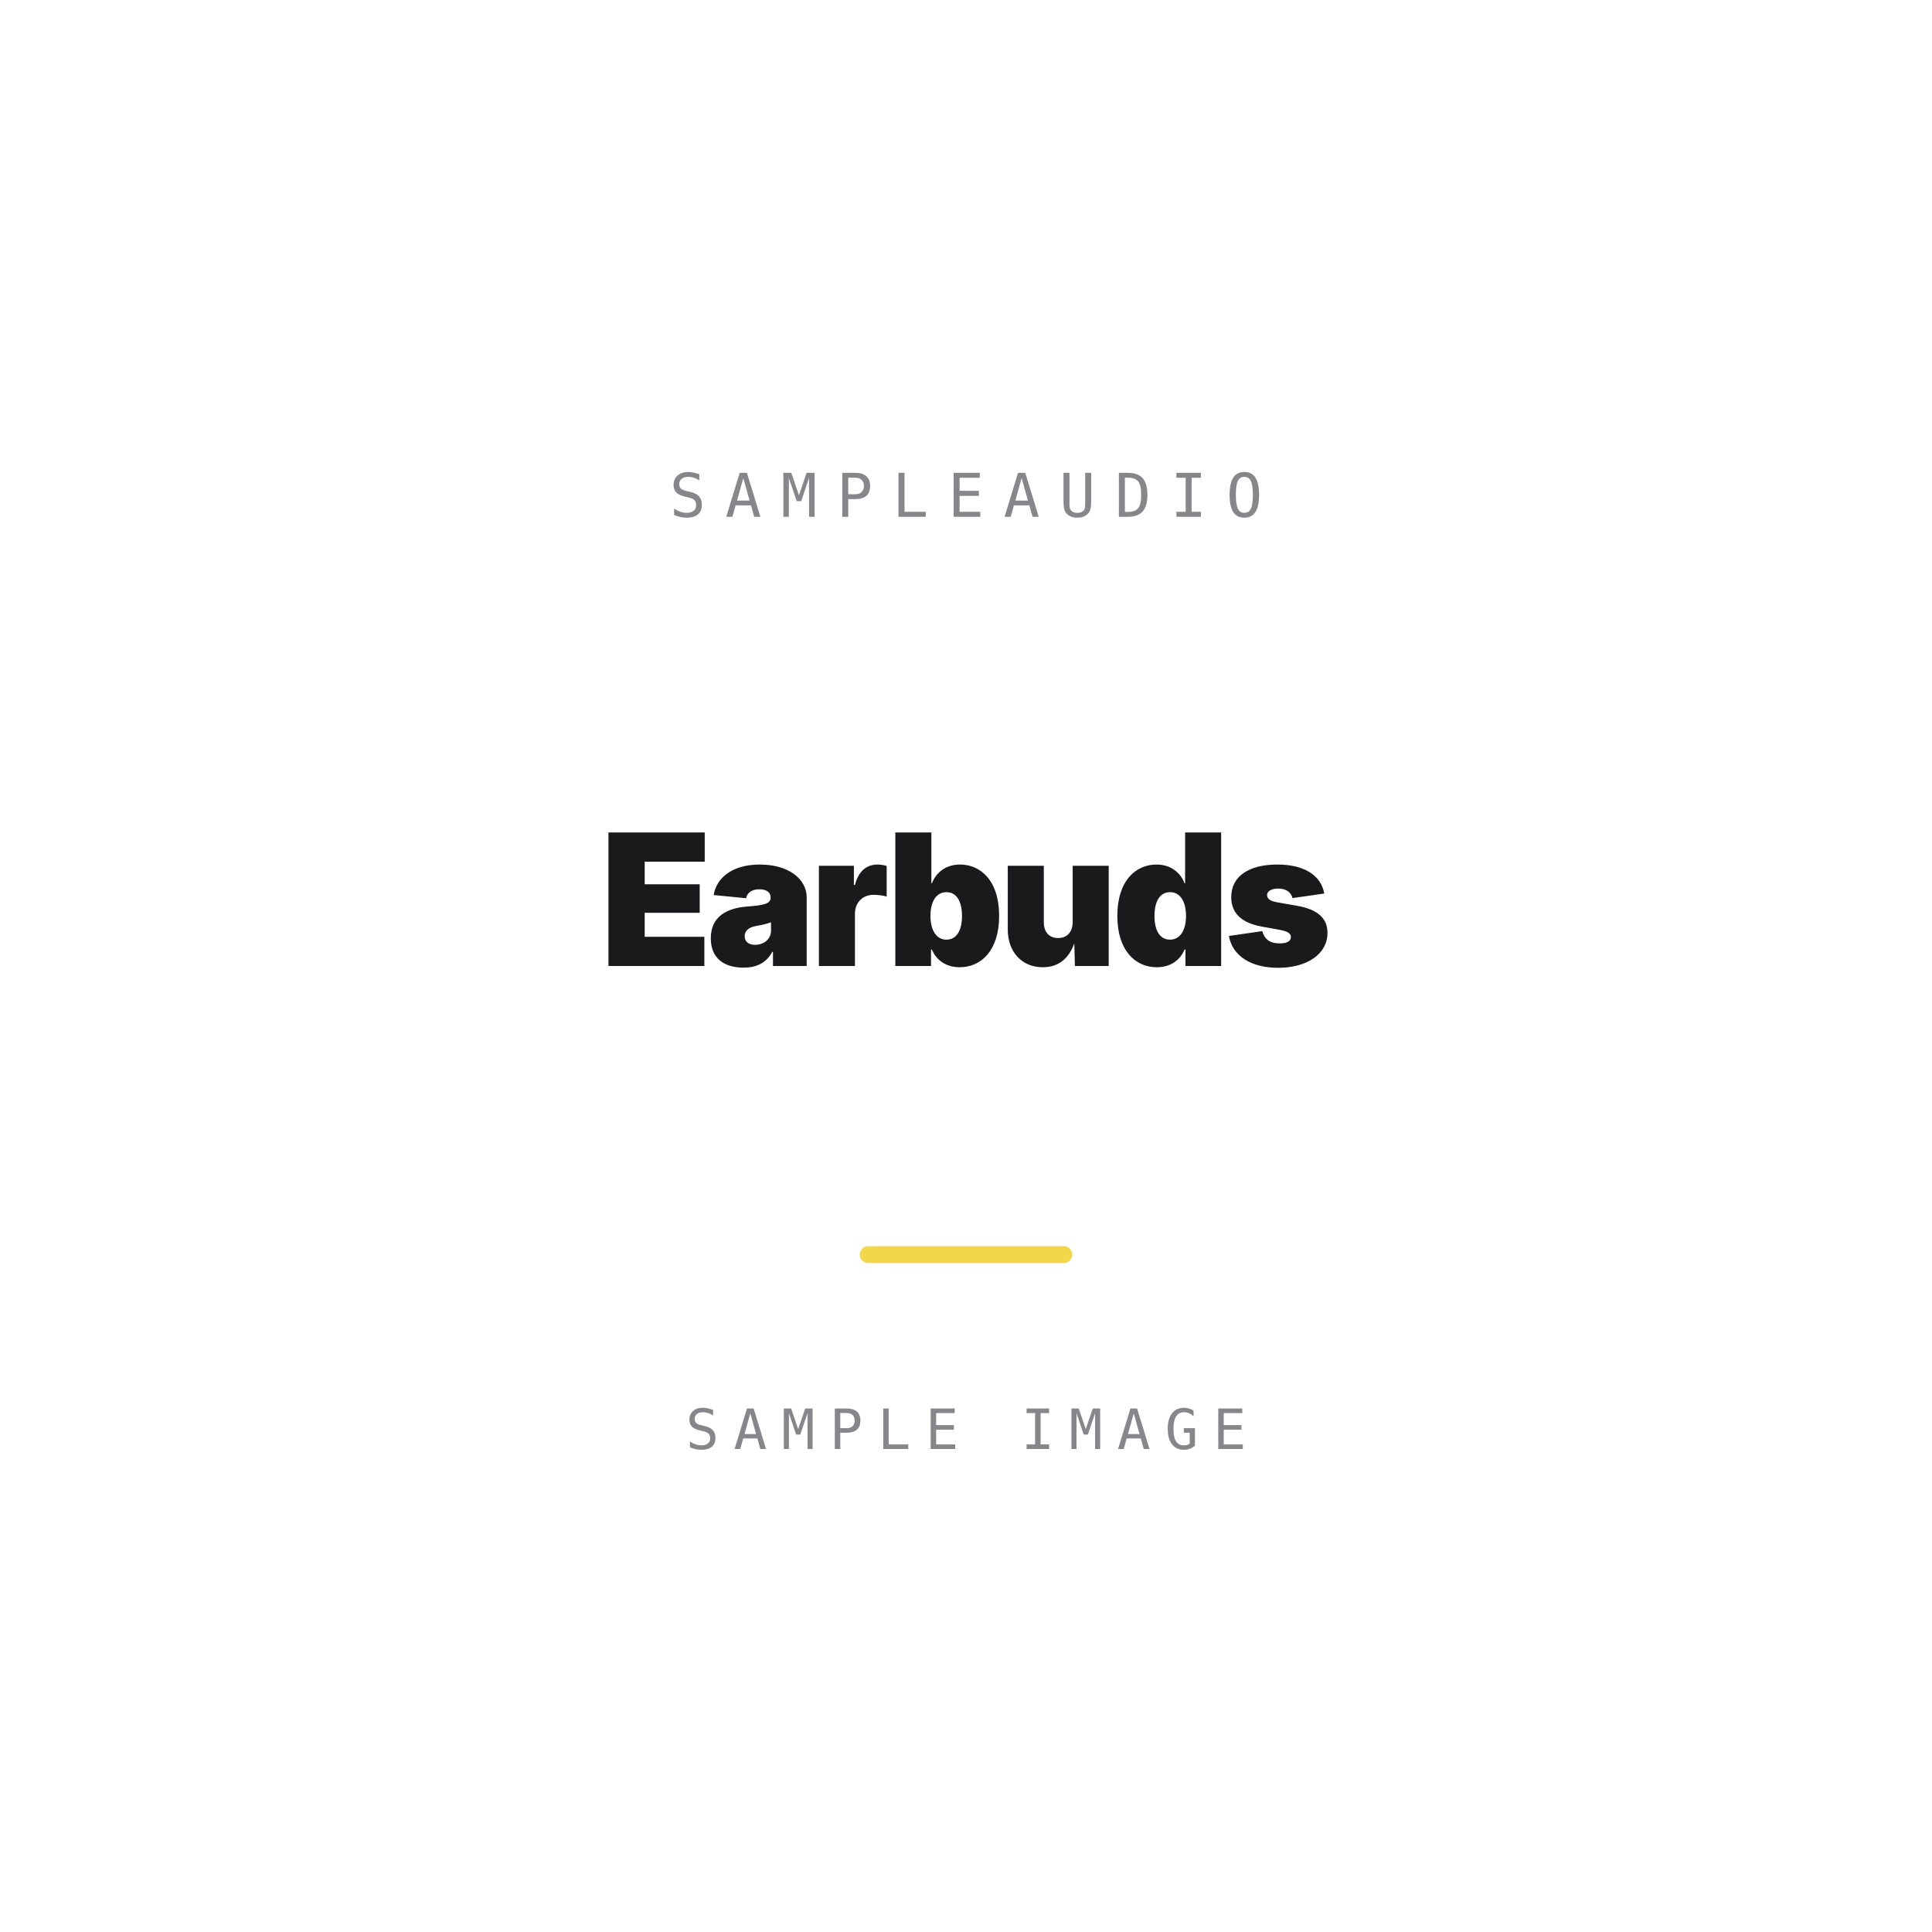
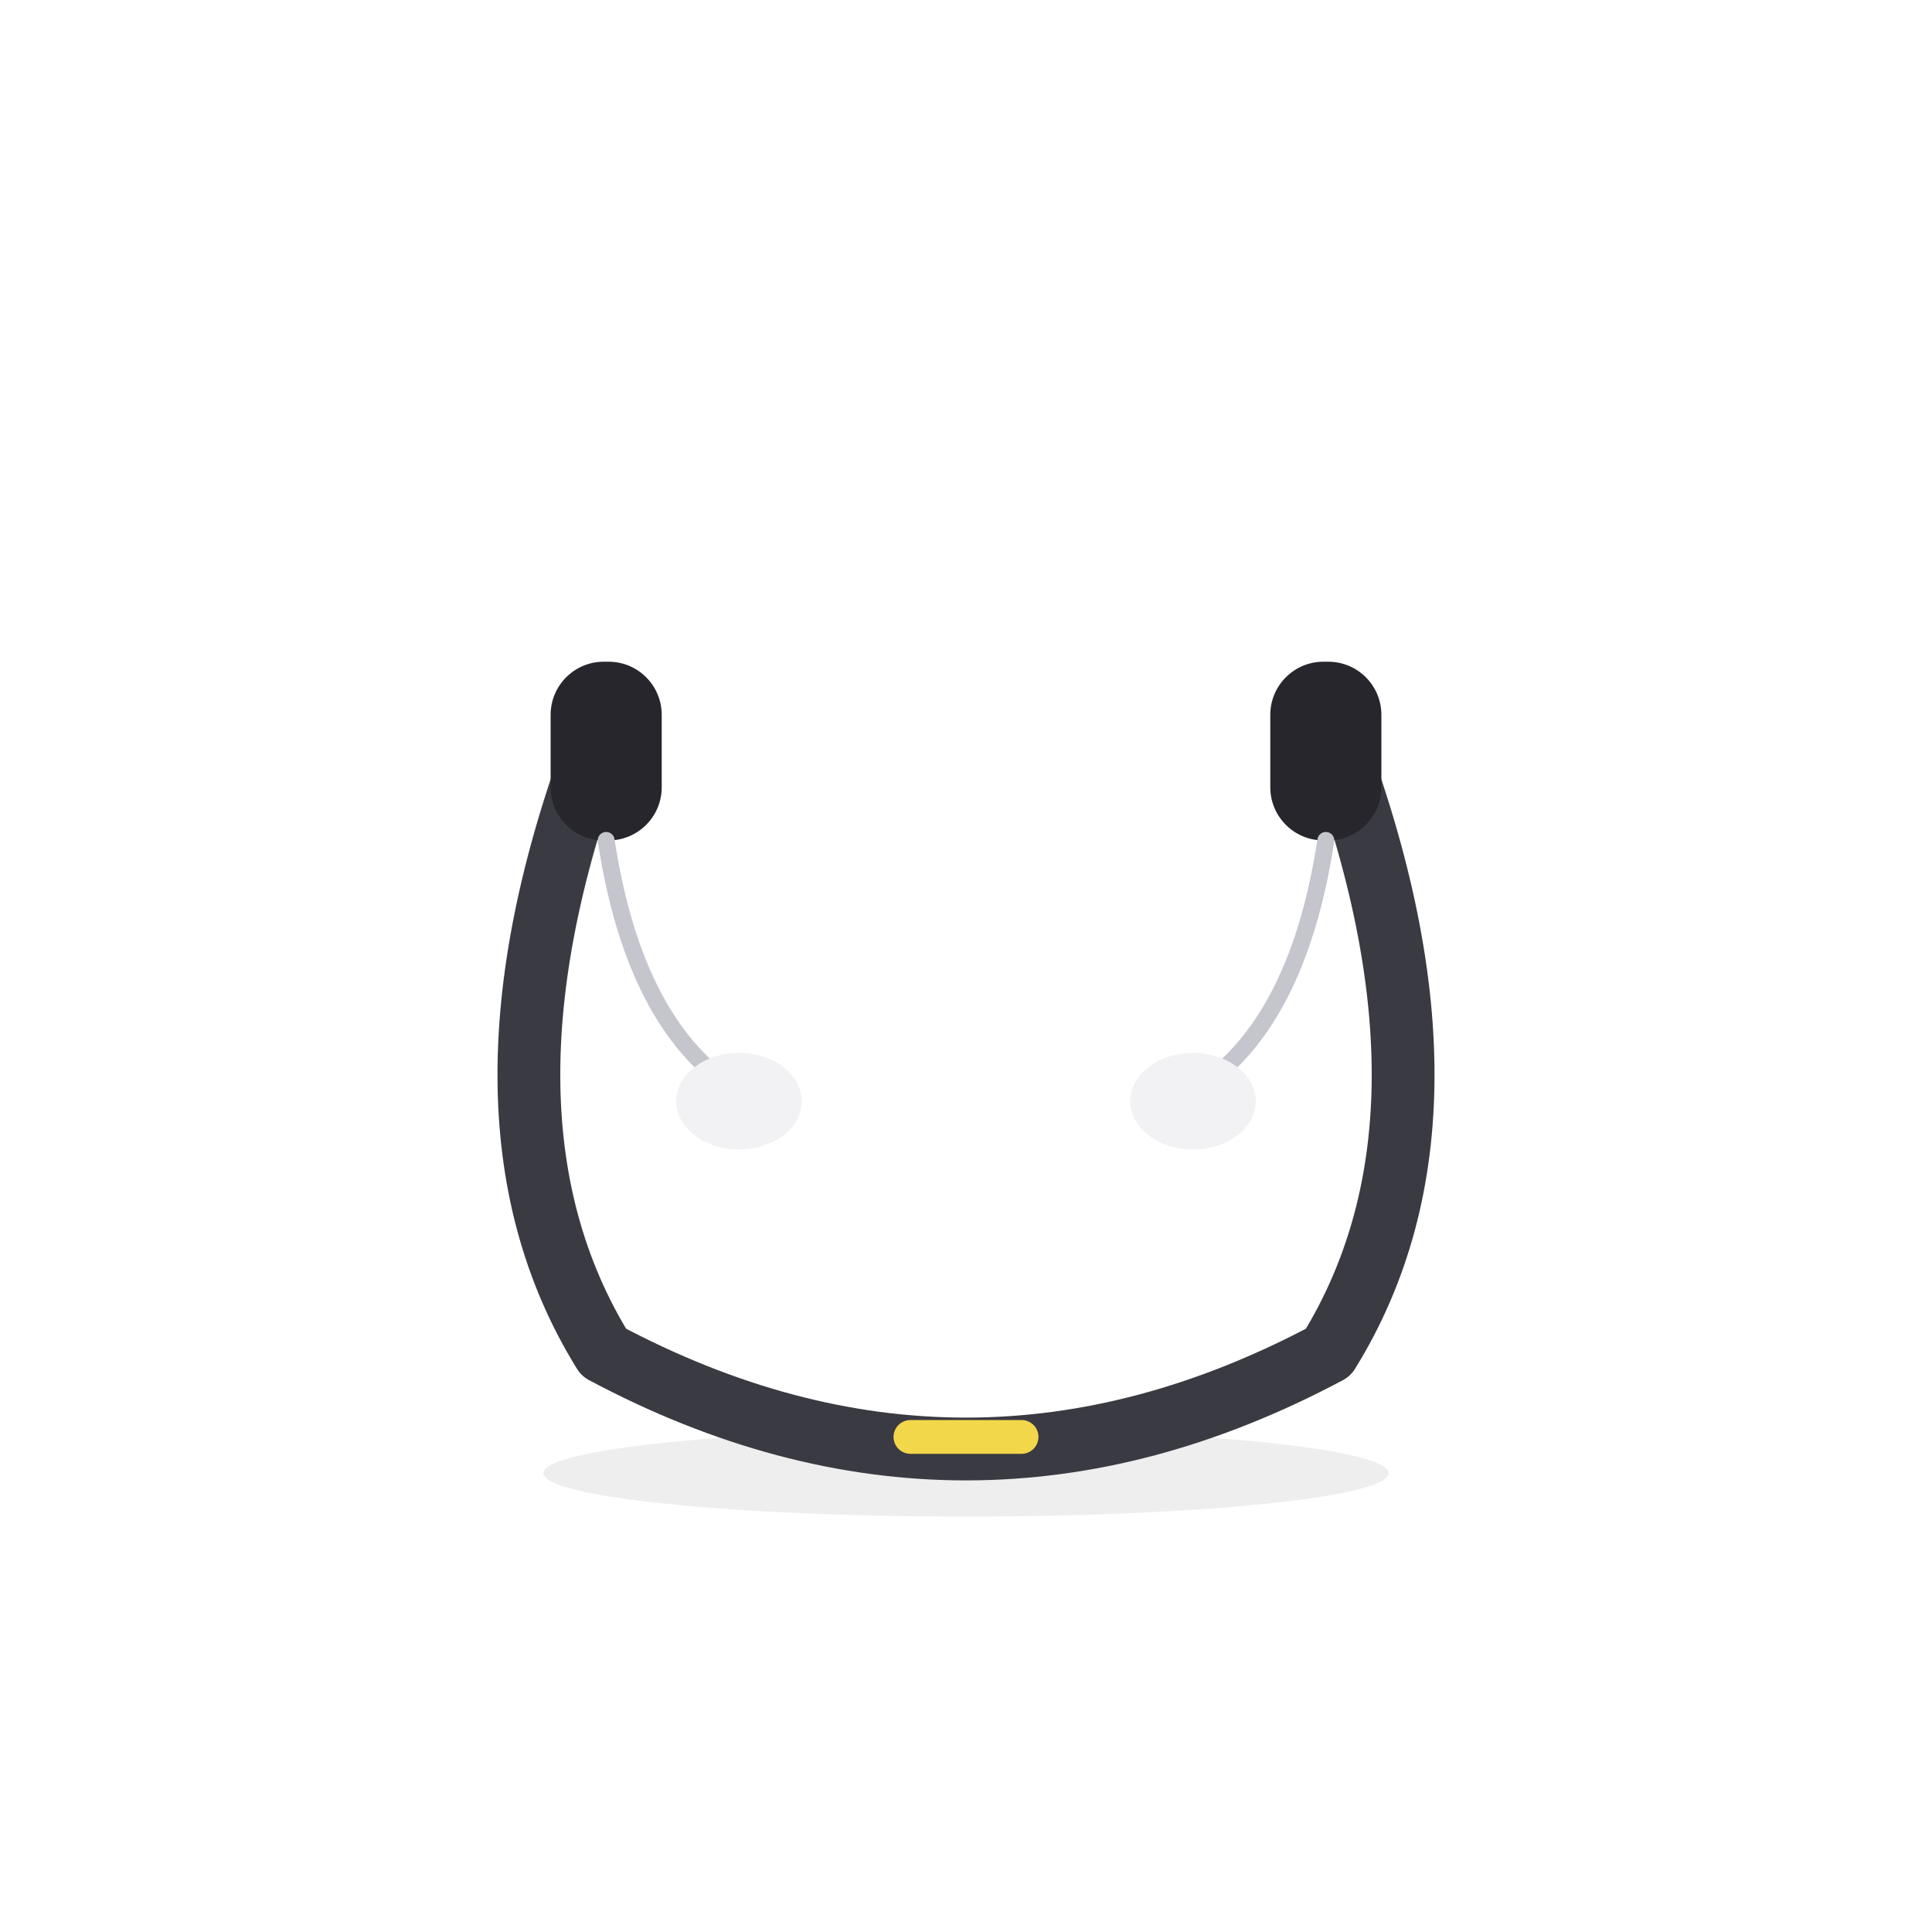
- <svg xmlns="http://www.w3.org/2000/svg" viewBox="0 0 800 800" width="800" height="800" role="img" aria-label="Earbuds — sample product image">
+ <svg xmlns="http://www.w3.org/2000/svg" viewBox="0 0 800 800" width="800" height="800" role="img" aria-label="Illustration of Sample Bluetooth Neckband Earphones">
  <rect width="800" height="800" fill="#FFFFFF" />
-   <text x="400" y="214" text-anchor="middle" font-family="ui-monospace, SFMono-Regular, Menlo, monospace" font-size="25" letter-spacing="8" fill="#86868B">SAMPLEAUDIO</text>
-   <g font-family="Archivo, Inter, Helvetica, Arial, sans-serif">
-     <text x="400" y="400" text-anchor="middle" font-size="76" font-weight="900" letter-spacing="-2.5" fill="#1A1A1C">Earbuds</text>
-   </g>
-   <rect x="356" y="516" width="88" height="7" rx="3.5" fill="#F3D74B" />
-   <text x="400" y="600" text-anchor="middle" font-family="ui-monospace, SFMono-Regular, Menlo, monospace" font-size="23" letter-spacing="6" fill="#86868B">SAMPLE IMAGE</text>
+   <ellipse cx="400" cy="610" rx="175" ry="18" fill="#000" opacity=".07" />
+   <path d="M250 300 Q188 460 250 560 Q400 640 550 560 Q612 460 550 300" fill="none" stroke="#3A3A42" stroke-width="26" stroke-linecap="round" stroke-linejoin="round" />
+   <rect x="228" y="274" width="46" height="74" rx="22" fill="#26262C" />
+   <rect x="526" y="274" width="46" height="74" rx="22" fill="#26262C" />
+   <path d="M251 348 Q262 420 300 448" fill="none" stroke="#C5C5CD" stroke-width="7" stroke-linecap="round" stroke-linejoin="round" />
+   <path d="M549 348 Q538 420 500 448" fill="none" stroke="#C5C5CD" stroke-width="7" stroke-linecap="round" stroke-linejoin="round" />
+   <ellipse cx="306" cy="456" rx="26" ry="20" fill="#F2F2F4" />
+   <ellipse cx="494" cy="456" rx="26" ry="20" fill="#F2F2F4" />
+   <rect x="370" y="588" width="60" height="14" rx="7" fill="#F3D74B" />
</svg>
